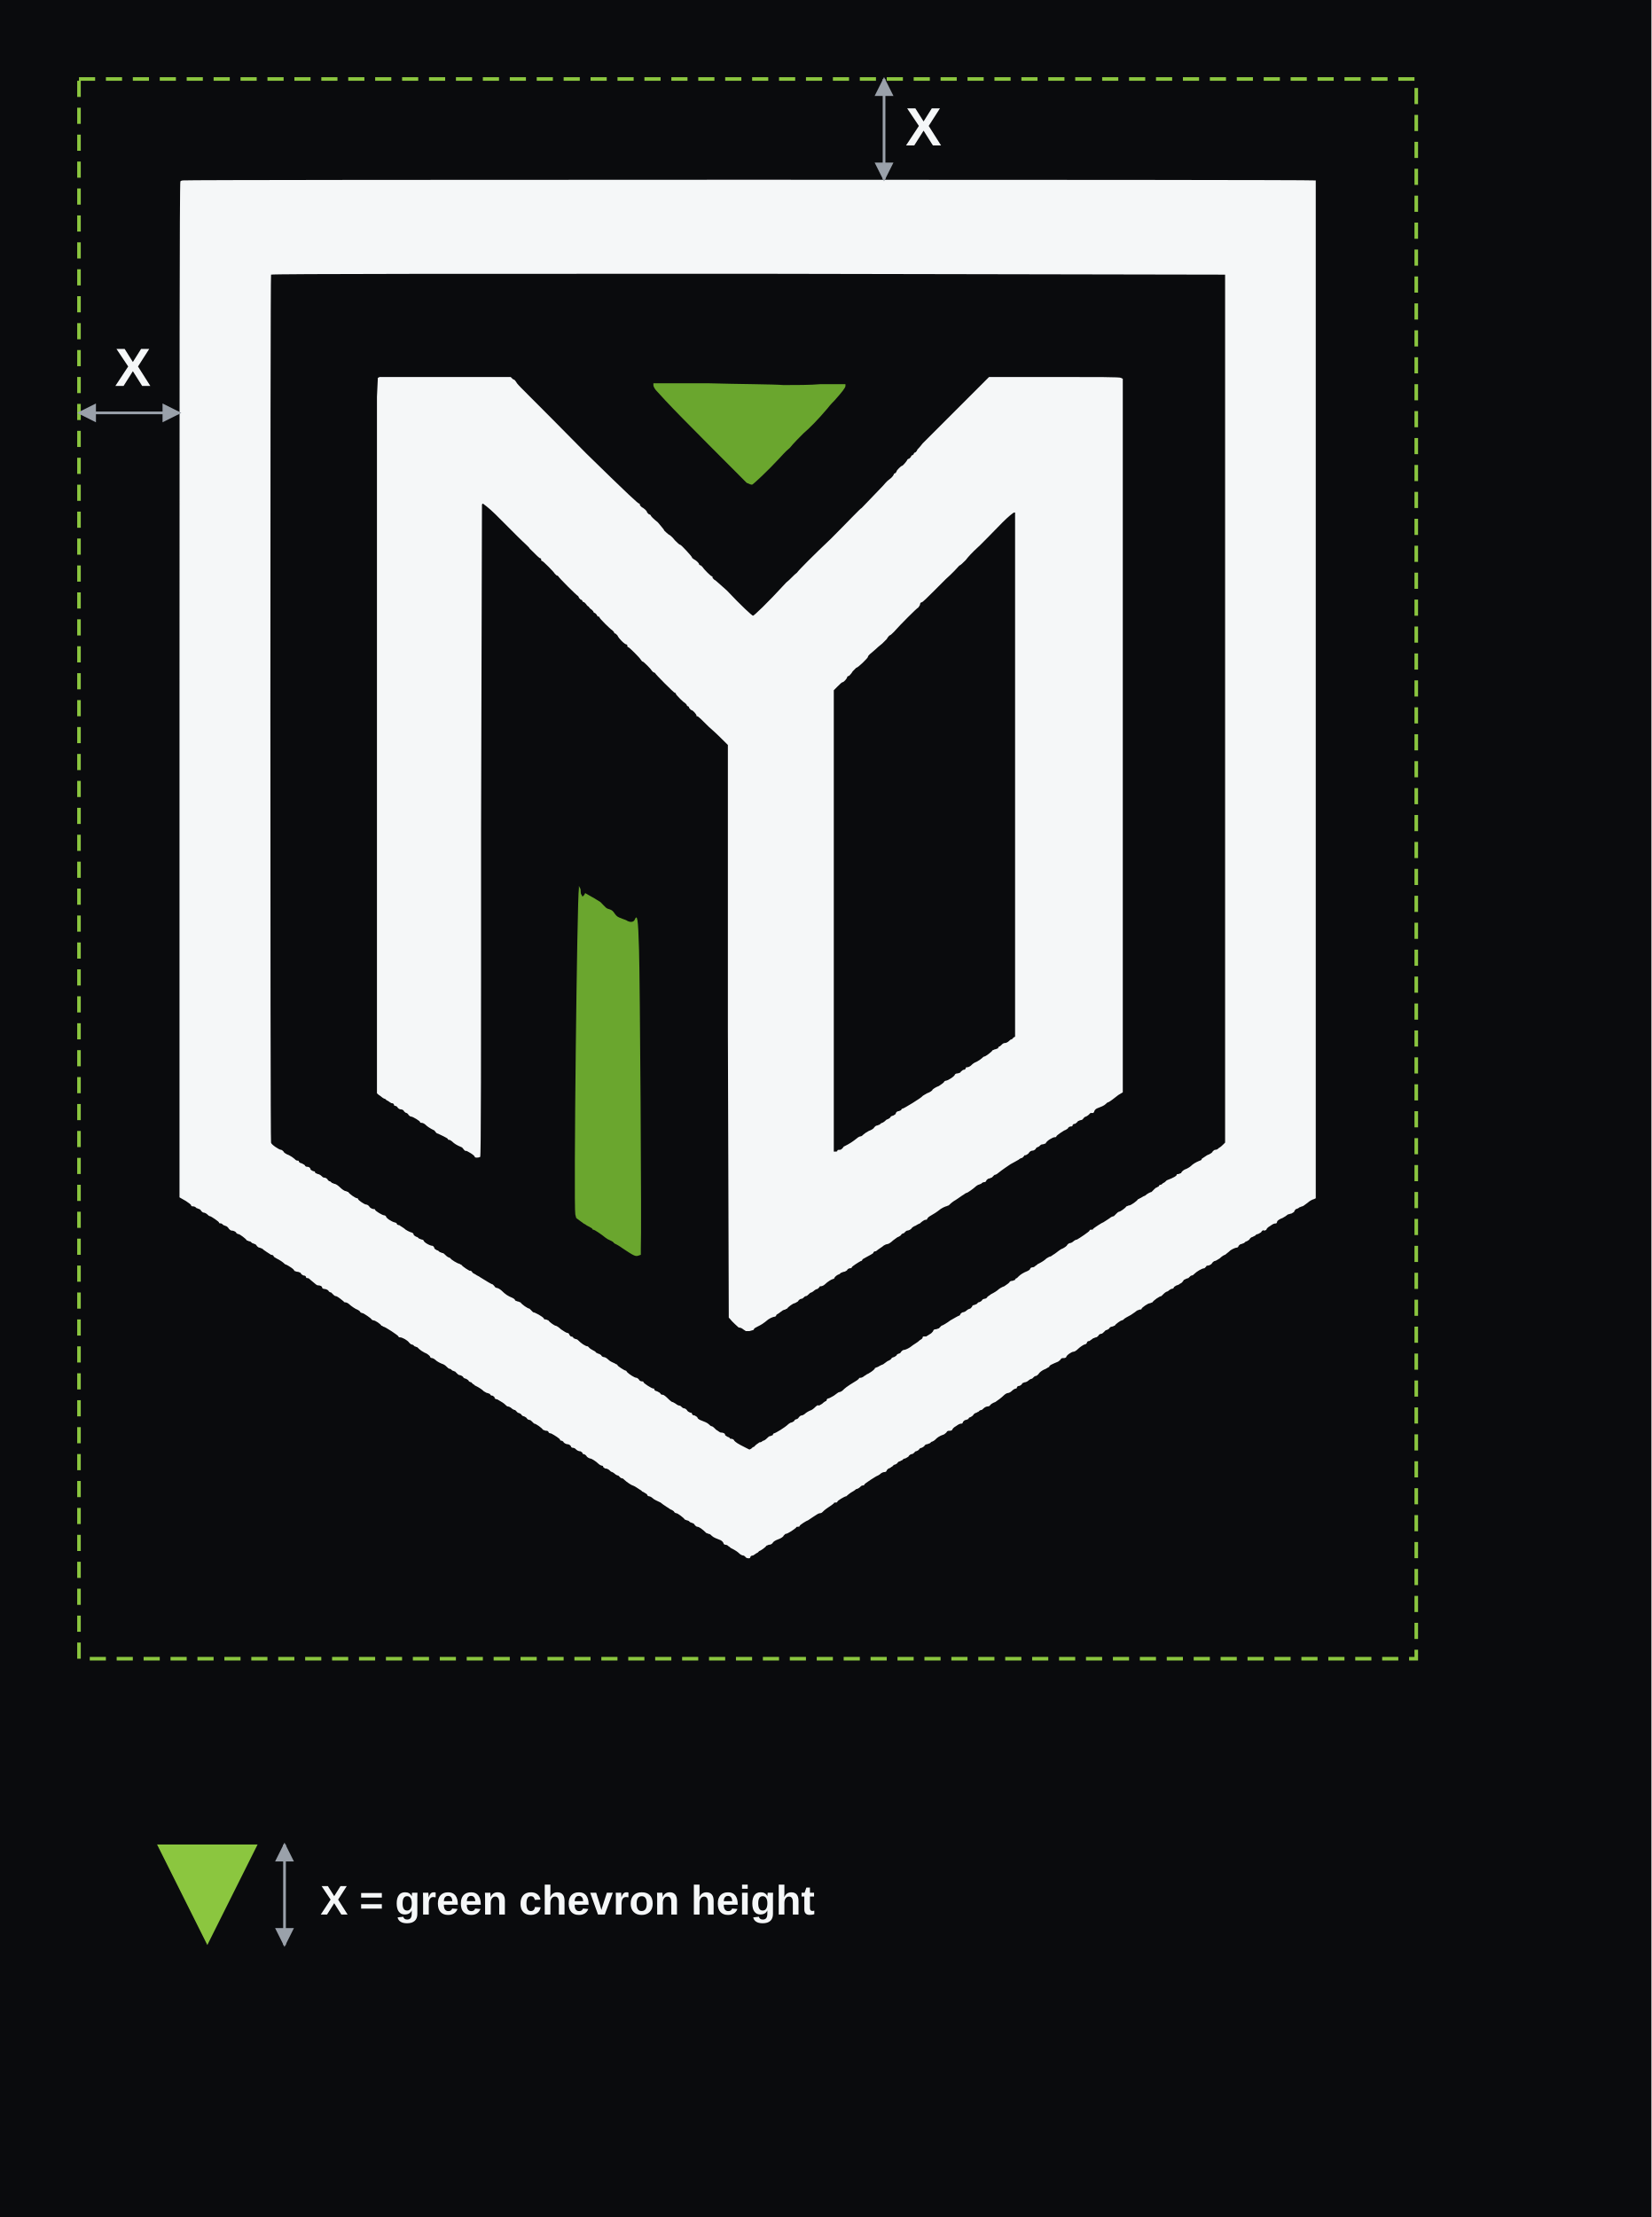
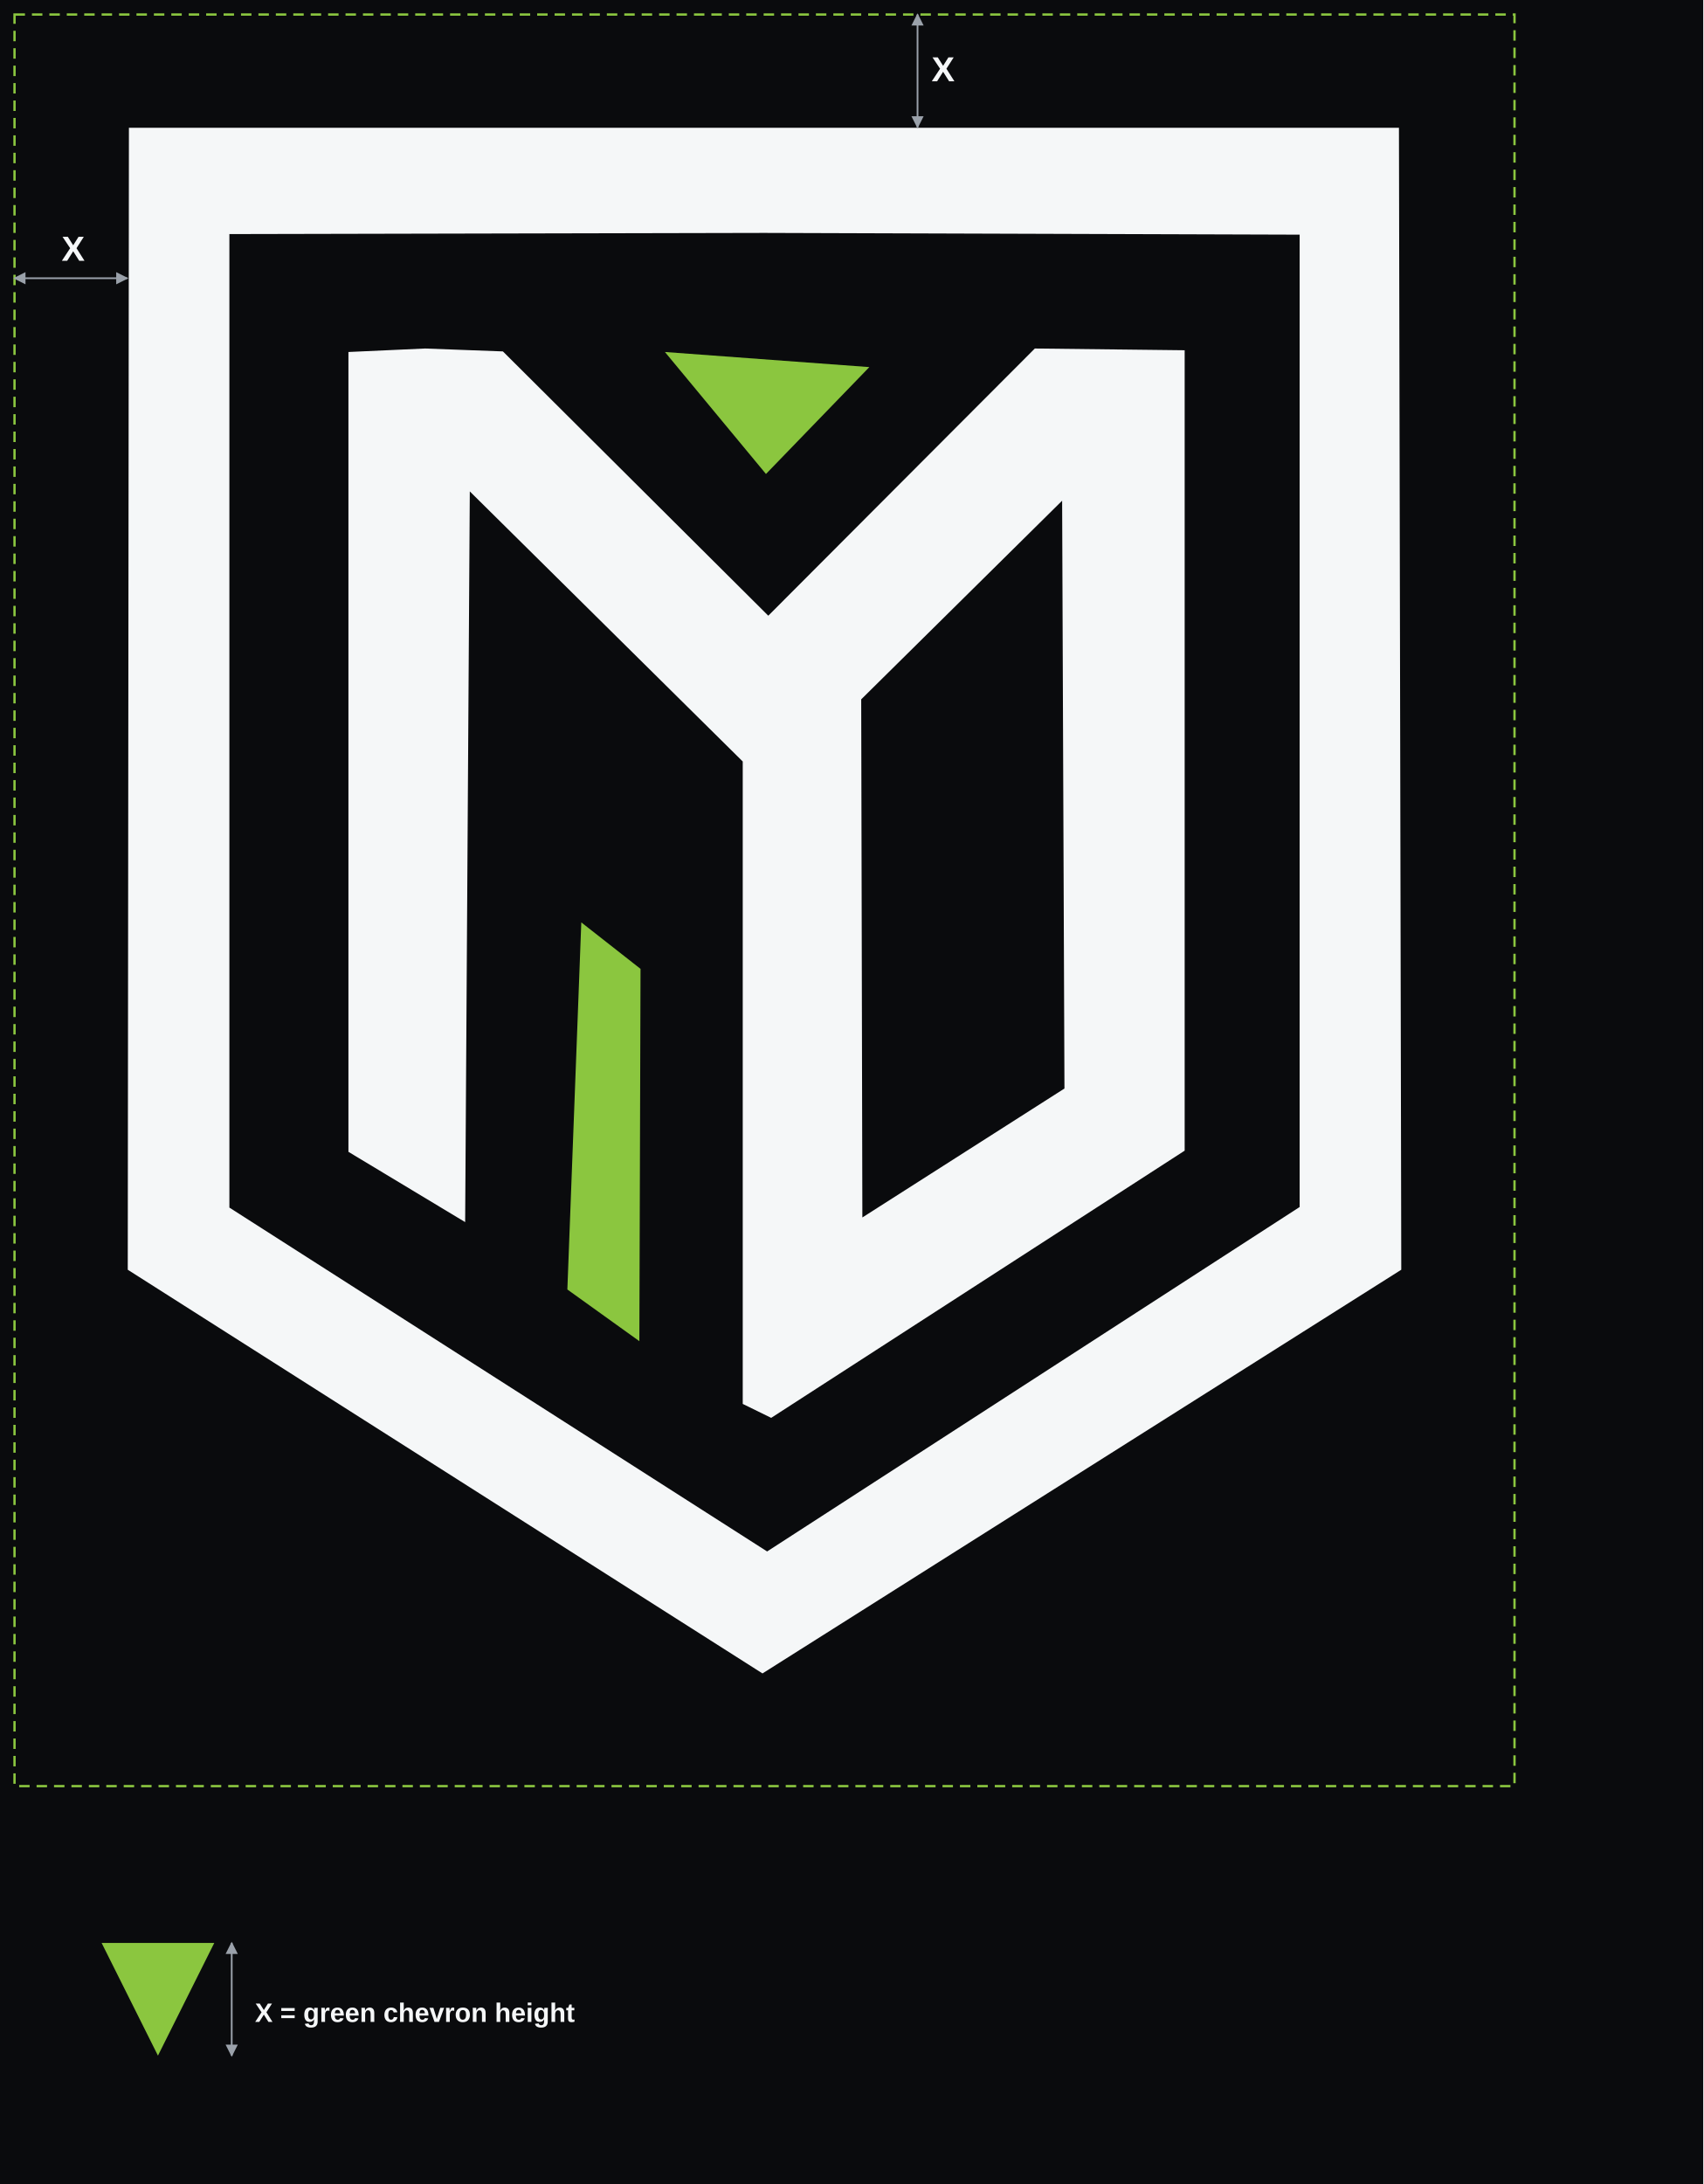
- <svg xmlns="http://www.w3.org/2000/svg" viewBox="0 0 1840 2470" role="img" aria-label="The Match Day Club clear space">
+ <svg xmlns="http://www.w3.org/2000/svg" viewBox="0 0 2933 3760" role="img" aria-label="The Match Day Club clear space">
  <defs>
-     <path id="pi" fill-rule="evenodd" d="M 104 116 C 102 116, 101 117, 101 117 C 100 118, 100 373, 100 684 L 100 1249 107 1253 C 110 1255, 113 1257, 113 1258 C 113 1259, 114 1259, 115 1259 C 117 1259, 118 1260, 119 1261 C 120 1261, 121 1262, 122 1262 C 122 1262, 124 1263, 124 1264 C 125 1265, 126 1266, 127 1266 C 128 1266, 130 1267, 131 1268 C 132 1269, 133 1270, 134 1270 C 135 1270, 144 1276, 144 1277 C 144 1278, 145 1278, 146 1278 C 147 1278, 148 1279, 149 1280 C 150 1280, 151 1281, 152 1281 C 152 1281, 154 1282, 155 1284 C 156 1285, 157 1286, 158 1286 C 160 1286, 162 1287, 163 1288 C 163 1289, 165 1290, 166 1290 C 167 1290, 174 1295, 175 1297 C 176 1297, 177 1298, 178 1298 C 179 1298, 180 1299, 181 1300 C 182 1300, 183 1301, 184 1301 C 184 1301, 186 1302, 186 1303 C 187 1304, 188 1305, 189 1305 C 190 1305, 191 1306, 192 1306 C 194 1308, 199 1311, 202 1313 C 204 1313, 205 1314, 205 1315 C 205 1315, 206 1316, 208 1317 C 212 1319, 215 1321, 217 1323 C 217 1323, 218 1324, 219 1324 C 221 1325, 228 1329, 228 1331 C 229 1331, 230 1332, 232 1332 C 233 1332, 234 1333, 235 1333 C 235 1334, 236 1335, 238 1336 C 240 1336, 241 1337, 241 1338 C 241 1339, 242 1339, 243 1339 C 244 1339, 245 1340, 246 1341 C 252 1346, 253 1347, 254 1347 C 257 1347, 259 1348, 259 1350 C 259 1350, 260 1351, 261 1351 C 263 1351, 265 1352, 266 1353 C 266 1354, 268 1355, 269 1355 C 269 1355, 270 1356, 271 1357 C 272 1358, 273 1359, 274 1359 C 275 1359, 277 1360, 283 1365 C 283 1366, 285 1366, 285 1366 C 286 1366, 288 1367, 289 1368 C 291 1370, 297 1374, 298 1374 C 298 1374, 300 1375, 301 1376 C 301 1377, 303 1378, 304 1378 C 305 1378, 314 1384, 314 1385 C 314 1385, 315 1386, 316 1386 C 318 1386, 324 1390, 325 1392 C 326 1392, 327 1393, 327 1393 C 329 1393, 344 1403, 344 1404 C 344 1405, 345 1405, 346 1405 C 348 1405, 354 1408, 356 1411 C 357 1412, 358 1413, 359 1413 C 360 1413, 361 1414, 362 1415 C 363 1415, 364 1416, 365 1416 C 365 1416, 366 1417, 367 1418 C 368 1419, 371 1421, 373 1422 C 376 1423, 378 1425, 379 1426 C 379 1427, 380 1428, 381 1428 C 382 1428, 384 1429, 385 1430 C 387 1432, 391 1434, 394 1435 C 396 1436, 397 1437, 398 1438 C 399 1439, 400 1440, 401 1440 C 402 1440, 403 1441, 404 1442 C 405 1442, 406 1443, 407 1443 C 407 1443, 408 1444, 409 1445 C 410 1446, 411 1447, 412 1447 C 413 1447, 415 1448, 416 1449 C 416 1450, 418 1451, 419 1451 C 419 1451, 421 1452, 422 1453 C 422 1454, 424 1455, 425 1455 C 425 1455, 426 1456, 427 1457 C 428 1457, 429 1459, 430 1459 C 434 1461, 437 1463, 439 1465 C 441 1466, 442 1467, 443 1467 C 444 1467, 445 1468, 446 1468 C 446 1469, 447 1470, 449 1470 C 450 1471, 451 1471, 451 1472 C 451 1473, 452 1474, 454 1474 C 459 1477, 461 1478, 463 1480 C 464 1481, 465 1482, 466 1482 C 467 1482, 469 1483, 470 1484 C 471 1485, 473 1486, 474 1486 C 474 1486, 475 1487, 476 1488 C 476 1488, 477 1489, 477 1489 C 478 1489, 480 1490, 481 1491 C 481 1492, 483 1493, 484 1493 C 484 1493, 486 1494, 487 1495 C 487 1496, 489 1497, 490 1497 C 491 1497, 492 1498, 493 1499 C 494 1500, 495 1501, 495 1501 C 497 1501, 504 1506, 505 1508 C 506 1508, 507 1509, 508 1509 C 509 1509, 510 1509, 511 1510 C 511 1511, 512 1512, 514 1512 C 518 1514, 524 1518, 524 1519 C 524 1520, 525 1520, 525 1520 C 526 1520, 528 1521, 528 1522 C 529 1523, 531 1524, 532 1524 C 534 1524, 535 1525, 536 1526 C 536 1527, 537 1528, 538 1528 C 540 1528, 541 1529, 542 1530 C 543 1531, 545 1532, 547 1532 C 548 1533, 549 1533, 549 1534 C 549 1535, 550 1535, 550 1535 C 551 1535, 553 1536, 554 1538 C 555 1539, 557 1540, 558 1540 C 559 1540, 564 1543, 567 1546 C 568 1547, 570 1548, 571 1548 C 571 1548, 572 1548, 572 1549 C 572 1550, 573 1550, 574 1551 C 576 1551, 578 1552, 579 1553 C 580 1554, 581 1555, 582 1555 C 582 1555, 584 1556, 585 1557 C 586 1558, 588 1559, 589 1559 C 589 1559, 590 1560, 591 1561 C 591 1561, 592 1562, 593 1562 C 594 1562, 595 1563, 596 1564 C 598 1566, 604 1570, 605 1570 C 606 1570, 612 1574, 615 1576 C 615 1577, 617 1577, 618 1578 C 620 1579, 621 1580, 621 1580 C 621 1581, 622 1582, 623 1582 C 624 1582, 626 1583, 627 1584 C 629 1586, 632 1587, 636 1589 C 637 1590, 640 1592, 643 1594 C 645 1595, 647 1597, 648 1597 C 648 1597, 650 1598, 651 1599 C 651 1600, 653 1601, 654 1601 C 655 1601, 662 1606, 663 1608 C 664 1608, 665 1609, 666 1609 C 667 1609, 668 1610, 669 1611 C 670 1611, 671 1612, 672 1612 C 672 1612, 674 1613, 674 1614 C 675 1615, 676 1616, 677 1616 C 679 1616, 683 1619, 687 1623 C 688 1623, 689 1624, 690 1624 C 691 1624, 692 1625, 693 1626 C 695 1628, 698 1629, 703 1631 C 705 1632, 706 1634, 706 1634 C 706 1635, 707 1636, 708 1636 C 710 1636, 711 1637, 712 1638 C 713 1638, 714 1640, 715 1640 C 719 1642, 722 1644, 724 1646 C 725 1647, 727 1648, 728 1648 C 729 1648, 730 1649, 731 1650 C 731 1651, 736 1652, 736 1650 C 736 1649, 737 1648, 739 1648 C 741 1647, 743 1645, 744 1645 C 745 1644, 746 1643, 746 1643 C 747 1643, 753 1639, 754 1637 C 755 1637, 756 1636, 757 1636 C 759 1636, 760 1635, 761 1634 C 761 1633, 764 1631, 767 1630 C 770 1629, 773 1627, 773 1626 C 773 1626, 774 1625, 775 1624 C 778 1624, 786 1618, 787 1617 C 787 1616, 788 1616, 789 1616 C 790 1616, 791 1616, 791 1615 C 791 1614, 799 1609, 800 1609 C 800 1609, 803 1607, 806 1605 C 809 1603, 812 1601, 813 1601 C 815 1601, 816 1600, 816 1600 C 817 1599, 819 1597, 822 1595 C 825 1593, 828 1591, 829 1590 C 829 1589, 830 1589, 831 1589 C 832 1589, 833 1589, 833 1588 C 833 1587, 841 1582, 843 1582 C 843 1582, 845 1580, 848 1578 C 850 1577, 853 1575, 854 1574 C 855 1574, 857 1573, 858 1572 C 859 1571, 860 1570, 861 1570 C 862 1570, 863 1570, 863 1569 C 863 1568, 877 1559, 878 1559 C 878 1559, 880 1558, 881 1557 C 882 1556, 884 1555, 886 1555 C 887 1555, 888 1554, 888 1553 C 888 1553, 889 1552, 890 1551 C 892 1551, 893 1549, 894 1549 C 895 1548, 896 1547, 896 1547 C 897 1547, 899 1546, 900 1545 C 900 1544, 902 1543, 903 1543 C 903 1543, 904 1542, 905 1542 C 906 1541, 907 1540, 908 1540 C 909 1540, 910 1539, 912 1538 C 913 1536, 915 1535, 916 1535 C 917 1535, 918 1534, 918 1534 C 919 1533, 920 1532, 920 1532 C 921 1532, 923 1531, 924 1530 C 924 1529, 926 1528, 927 1528 C 927 1528, 929 1527, 930 1526 C 930 1525, 932 1524, 933 1524 C 934 1524, 935 1523, 936 1523 C 937 1522, 938 1521, 939 1521 C 939 1521, 941 1520, 942 1519 C 944 1517, 946 1515, 952 1513 C 953 1512, 955 1511, 955 1510 C 956 1509, 957 1509, 959 1509 C 960 1509, 961 1508, 961 1508 C 961 1507, 963 1505, 965 1504 C 968 1502, 969 1501, 972 1501 C 972 1501, 973 1500, 973 1499 C 974 1498, 975 1497, 976 1497 C 977 1497, 978 1496, 979 1496 C 979 1495, 980 1494, 981 1494 C 981 1494, 983 1493, 984 1492 C 985 1490, 987 1489, 988 1489 C 988 1489, 989 1488, 990 1488 C 991 1487, 992 1486, 993 1486 C 994 1486, 995 1485, 996 1484 C 997 1483, 999 1482, 1000 1482 C 1002 1482, 1003 1481, 1003 1481 C 1003 1480, 1006 1478, 1009 1477 C 1012 1475, 1016 1472, 1018 1470 C 1020 1468, 1022 1467, 1023 1467 C 1024 1467, 1026 1466, 1027 1465 C 1029 1463, 1031 1462, 1032 1462 C 1032 1462, 1033 1462, 1033 1461 C 1033 1460, 1034 1459, 1036 1459 C 1038 1458, 1039 1457, 1039 1456 C 1040 1456, 1041 1455, 1042 1455 C 1043 1455, 1045 1454, 1046 1453 C 1047 1452, 1049 1451, 1050 1451 C 1050 1451, 1051 1450, 1051 1450 C 1052 1449, 1053 1448, 1054 1448 C 1055 1448, 1056 1447, 1057 1446 C 1058 1444, 1061 1442, 1063 1441 C 1066 1440, 1068 1438, 1069 1438 C 1069 1436, 1072 1435, 1079 1432 C 1080 1431, 1082 1430, 1082 1429 C 1083 1428, 1084 1428, 1086 1428 C 1087 1428, 1088 1427, 1088 1427 C 1088 1425, 1094 1421, 1096 1421 C 1097 1421, 1099 1420, 1101 1418 C 1103 1416, 1106 1414, 1108 1413 C 1109 1413, 1111 1412, 1111 1411 C 1111 1410, 1112 1409, 1114 1409 C 1115 1408, 1117 1407, 1118 1406 C 1119 1406, 1120 1405, 1121 1405 C 1122 1405, 1123 1404, 1124 1403 C 1124 1402, 1126 1401, 1127 1401 C 1128 1401, 1129 1400, 1130 1399 C 1131 1398, 1132 1397, 1132 1397 C 1133 1397, 1135 1396, 1136 1395 C 1136 1394, 1138 1393, 1139 1393 C 1140 1393, 1141 1392, 1142 1392 C 1143 1390, 1149 1386, 1150 1386 C 1151 1386, 1152 1385, 1153 1384 C 1153 1384, 1156 1382, 1160 1380 C 1163 1378, 1166 1376, 1167 1375 C 1168 1375, 1169 1374, 1170 1374 C 1171 1374, 1172 1374, 1172 1373 C 1172 1372, 1179 1367, 1181 1367 C 1182 1367, 1183 1366, 1184 1366 C 1185 1364, 1192 1359, 1194 1359 C 1194 1359, 1195 1358, 1196 1357 C 1197 1356, 1198 1355, 1200 1354 C 1201 1354, 1202 1353, 1202 1353 C 1202 1353, 1203 1352, 1205 1351 C 1207 1351, 1208 1350, 1208 1349 C 1208 1349, 1209 1348, 1211 1347 C 1212 1347, 1214 1346, 1215 1345 C 1216 1345, 1218 1343, 1219 1341 C 1221 1340, 1223 1339, 1224 1339 C 1224 1339, 1225 1338, 1225 1338 C 1226 1337, 1227 1336, 1228 1336 C 1229 1336, 1230 1335, 1231 1334 C 1233 1332, 1239 1328, 1242 1328 C 1243 1327, 1244 1326, 1244 1326 C 1244 1325, 1245 1325, 1246 1325 C 1247 1325, 1249 1324, 1250 1323 C 1251 1321, 1253 1320, 1253 1320 C 1254 1320, 1256 1319, 1259 1317 C 1261 1315, 1264 1313, 1265 1313 C 1266 1312, 1269 1310, 1271 1308 C 1274 1306, 1277 1305, 1278 1305 C 1279 1305, 1280 1304, 1280 1303 C 1281 1302, 1282 1301, 1283 1301 C 1284 1301, 1285 1300, 1286 1300 C 1287 1299, 1288 1298, 1289 1298 C 1289 1298, 1291 1297, 1292 1296 C 1293 1294, 1295 1293, 1296 1293 C 1296 1293, 1297 1292, 1298 1292 C 1299 1291, 1300 1290, 1301 1290 C 1302 1290, 1303 1289, 1305 1288 C 1306 1286, 1308 1285, 1308 1286 C 1309 1286, 1310 1286, 1311 1285 C 1311 1284, 1313 1282, 1315 1281 C 1318 1279, 1319 1278, 1322 1278 C 1322 1278, 1323 1277, 1323 1276 C 1323 1275, 1326 1273, 1329 1272 C 1331 1271, 1334 1269, 1335 1268 C 1336 1268, 1338 1267, 1339 1267 C 1341 1266, 1342 1265, 1342 1265 C 1342 1264, 1343 1263, 1344 1262 C 1345 1262, 1347 1261, 1348 1260 C 1349 1260, 1350 1259, 1351 1259 C 1352 1259, 1354 1257, 1357 1255 C 1359 1253, 1363 1251, 1364 1251 L 1366 1250 1366 683 L 1366 116 1364 116 C 1363 115, 106 115, 104 116 M 202 221 C 201 222, 201 1186, 202 1188 C 202 1190, 211 1196, 213 1196 C 214 1196, 215 1197, 216 1198 C 216 1199, 219 1201, 222 1202 C 224 1203, 227 1205, 228 1206 C 229 1207, 230 1208, 231 1208 C 232 1208, 233 1208, 233 1209 C 233 1210, 235 1211, 236 1211 C 238 1212, 240 1213, 240 1214 C 241 1215, 242 1215, 243 1215 C 244 1215, 246 1216, 246 1218 C 247 1219, 249 1220, 250 1220 C 250 1220, 251 1220, 251 1221 C 251 1222, 252 1222, 254 1223 C 255 1223, 257 1224, 258 1225 C 259 1226, 260 1227, 261 1227 C 263 1227, 264 1228, 265 1229 C 265 1230, 267 1231, 267 1231 C 268 1231, 269 1232, 270 1233 C 271 1233, 272 1234, 273 1234 C 274 1234, 277 1236, 279 1238 C 281 1240, 284 1242, 285 1242 C 286 1242, 287 1243, 288 1243 C 289 1245, 296 1250, 298 1250 C 298 1250, 299 1250, 299 1251 C 299 1252, 306 1257, 308 1257 C 309 1257, 311 1258, 312 1260 C 313 1261, 315 1262, 316 1262 C 317 1262, 318 1262, 318 1263 C 318 1264, 326 1269, 328 1269 C 329 1269, 330 1270, 330 1270 C 330 1272, 336 1276, 340 1277 C 341 1277, 342 1278, 342 1278 C 342 1279, 343 1280, 345 1280 C 346 1281, 350 1283, 352 1285 C 355 1287, 358 1288, 358 1288 C 359 1288, 361 1289, 361 1291 C 362 1292, 364 1293, 364 1293 C 365 1293, 366 1294, 367 1295 C 368 1295, 369 1296, 370 1296 C 371 1296, 372 1297, 372 1297 C 372 1299, 379 1303, 382 1303 C 382 1303, 384 1304, 384 1306 C 385 1307, 387 1308, 387 1308 C 388 1308, 389 1309, 390 1310 C 391 1310, 392 1311, 393 1311 C 394 1311, 395 1312, 396 1313 C 397 1314, 398 1315, 400 1316 C 401 1316, 402 1317, 402 1317 C 402 1318, 410 1323, 412 1323 C 412 1323, 413 1324, 414 1324 C 415 1326, 423 1331, 424 1331 C 424 1330, 425 1331, 426 1332 C 426 1333, 428 1334, 430 1335 C 431 1336, 434 1337, 435 1338 C 443 1343, 448 1346, 449 1346 C 449 1346, 450 1347, 451 1348 C 451 1349, 453 1350, 454 1350 C 455 1350, 458 1352, 459 1353 C 463 1357, 466 1359, 471 1361 C 473 1362, 474 1363, 474 1364 C 475 1364, 476 1365, 477 1365 C 478 1365, 479 1366, 480 1366 C 481 1368, 488 1373, 490 1373 C 490 1373, 491 1374, 492 1375 C 493 1376, 494 1377, 494 1377 C 496 1377, 505 1382, 506 1384 C 506 1385, 507 1385, 508 1385 C 509 1385, 510 1386, 511 1386 C 512 1388, 518 1392, 519 1392 C 520 1392, 523 1394, 525 1396 C 528 1398, 531 1400, 532 1400 C 533 1400, 534 1401, 534 1401 C 534 1402, 535 1403, 536 1404 C 538 1404, 539 1405, 539 1406 C 540 1406, 541 1407, 542 1407 C 543 1407, 544 1408, 545 1409 C 547 1411, 552 1415, 555 1415 C 556 1416, 557 1417, 557 1417 C 557 1417, 558 1418, 560 1419 C 562 1420, 564 1421, 564 1422 C 565 1422, 566 1423, 566 1423 C 567 1423, 569 1424, 570 1425 C 570 1426, 572 1427, 573 1427 C 574 1427, 576 1428, 578 1430 C 580 1432, 583 1433, 585 1434 C 586 1435, 588 1435, 588 1436 C 588 1437, 596 1442, 597 1442 C 598 1442, 598 1443, 599 1444 C 601 1446, 607 1450, 609 1450 C 610 1450, 611 1451, 612 1452 C 612 1453, 614 1454, 615 1454 C 616 1454, 617 1454, 617 1455 C 617 1456, 626 1462, 628 1462 C 629 1462, 629 1462, 629 1463 C 629 1464, 631 1465, 632 1465 C 634 1466, 636 1467, 636 1468 C 637 1469, 638 1469, 639 1469 C 639 1469, 641 1470, 643 1472 C 648 1477, 649 1477, 649 1477 C 650 1477, 651 1478, 653 1479 C 654 1480, 656 1481, 657 1481 C 658 1481, 659 1482, 660 1483 C 660 1483, 661 1484, 662 1484 C 663 1484, 665 1485, 666 1487 C 667 1488, 669 1489, 670 1489 C 670 1489, 671 1489, 671 1490 C 671 1491, 672 1492, 674 1492 C 676 1493, 677 1494, 677 1494 C 677 1495, 678 1496, 680 1497 C 685 1499, 688 1500, 690 1502 C 691 1503, 692 1504, 693 1504 C 694 1504, 696 1506, 698 1508 C 700 1509, 702 1511, 703 1511 C 706 1511, 708 1512, 708 1514 C 708 1514, 709 1515, 711 1516 C 712 1516, 713 1517, 713 1517 C 713 1518, 714 1518, 715 1518 C 716 1518, 718 1519, 718 1520 C 720 1522, 721 1523, 731 1528 L 735 1530 737 1529 C 738 1528, 739 1527, 740 1527 C 740 1527, 741 1526, 742 1525 C 743 1524, 745 1523, 746 1522 C 748 1522, 749 1521, 749 1521 C 749 1521, 750 1520, 751 1520 C 753 1519, 754 1518, 755 1517 C 756 1516, 757 1515, 758 1515 C 759 1515, 760 1514, 761 1514 C 761 1513, 762 1512, 762 1512 C 764 1512, 775 1505, 778 1502 C 779 1501, 781 1500, 781 1500 C 782 1500, 784 1499, 785 1498 C 785 1497, 787 1496, 788 1496 C 788 1496, 790 1495, 790 1494 C 791 1493, 792 1492, 793 1492 C 794 1492, 796 1491, 797 1490 C 798 1489, 801 1487, 804 1486 C 806 1485, 808 1483, 809 1482 C 810 1481, 812 1480, 812 1481 C 813 1481, 814 1480, 816 1479 C 818 1477, 820 1476, 820 1476 C 821 1476, 821 1475, 821 1475 C 821 1474, 822 1473, 823 1473 C 824 1473, 827 1471, 829 1470 C 832 1468, 834 1466, 835 1466 C 836 1466, 838 1465, 839 1464 C 841 1462, 843 1460, 853 1454 C 855 1453, 857 1451, 857 1451 C 857 1450, 858 1450, 859 1450 C 860 1450, 862 1449, 863 1448 C 865 1447, 866 1446, 866 1446 C 867 1446, 875 1441, 875 1439 C 876 1439, 877 1438, 878 1438 C 878 1438, 881 1436, 884 1435 C 887 1433, 889 1431, 890 1431 C 890 1431, 892 1430, 893 1429 C 893 1428, 895 1427, 896 1427 C 896 1427, 898 1426, 899 1425 C 899 1424, 901 1423, 902 1423 C 902 1423, 904 1422, 904 1421 C 905 1420, 906 1419, 907 1419 C 908 1419, 911 1418, 914 1416 C 919 1412, 922 1411, 925 1408 C 927 1407, 928 1406, 928 1405 C 928 1405, 928 1404, 929 1404 C 929 1404, 931 1404, 932 1404 C 933 1403, 934 1403, 935 1402 C 935 1402, 937 1401, 938 1400 C 939 1399, 940 1398, 940 1397 C 940 1397, 941 1396, 942 1396 C 944 1396, 945 1395, 946 1395 C 947 1394, 948 1393, 949 1392 C 950 1392, 955 1389, 959 1386 C 964 1383, 968 1381, 968 1381 C 969 1381, 970 1380, 970 1379 C 971 1378, 972 1377, 973 1377 C 974 1377, 976 1376, 977 1375 C 978 1374, 980 1373, 981 1373 C 982 1372, 983 1371, 983 1371 C 983 1370, 984 1369, 985 1369 C 986 1369, 987 1368, 988 1368 C 989 1367, 990 1366, 990 1366 C 991 1366, 993 1365, 994 1364 C 994 1363, 996 1362, 997 1362 C 998 1362, 1000 1361, 1000 1360 C 1001 1359, 1003 1358, 1004 1357 C 1008 1355, 1011 1353, 1012 1352 C 1013 1351, 1016 1349, 1019 1348 C 1022 1346, 1025 1344, 1025 1343 C 1025 1343, 1026 1342, 1028 1342 C 1029 1342, 1030 1341, 1031 1341 C 1031 1340, 1032 1339, 1033 1339 C 1033 1339, 1034 1338, 1035 1337 C 1037 1335, 1040 1333, 1045 1331 C 1047 1330, 1048 1329, 1048 1328 C 1048 1328, 1049 1327, 1050 1327 C 1052 1327, 1053 1326, 1054 1325 C 1055 1325, 1056 1323, 1057 1323 C 1061 1321, 1064 1319, 1066 1317 C 1068 1316, 1069 1315, 1070 1315 C 1071 1315, 1073 1313, 1075 1312 C 1078 1310, 1081 1307, 1084 1306 C 1086 1305, 1089 1303, 1089 1302 C 1090 1301, 1091 1300, 1092 1300 C 1093 1300, 1095 1299, 1096 1298 C 1097 1297, 1099 1296, 1100 1296 C 1102 1295, 1114 1287, 1114 1286 C 1114 1285, 1115 1285, 1116 1285 C 1117 1285, 1118 1285, 1118 1284 C 1119 1283, 1128 1277, 1129 1277 C 1129 1277, 1137 1272, 1138 1271 C 1138 1271, 1140 1270, 1141 1270 C 1142 1269, 1143 1268, 1144 1267 C 1145 1266, 1146 1265, 1147 1265 C 1148 1265, 1154 1261, 1155 1259 C 1156 1259, 1157 1258, 1158 1258 C 1160 1258, 1167 1253, 1168 1251 C 1169 1251, 1170 1250, 1170 1250 C 1171 1250, 1173 1248, 1176 1247 C 1178 1245, 1182 1243, 1183 1243 C 1184 1242, 1185 1241, 1186 1240 C 1187 1239, 1188 1238, 1189 1238 C 1189 1238, 1190 1237, 1191 1237 C 1191 1236, 1192 1235, 1193 1235 C 1194 1235, 1195 1234, 1196 1233 C 1197 1233, 1199 1231, 1200 1230 C 1208 1227, 1211 1225, 1211 1224 C 1211 1223, 1212 1223, 1213 1223 C 1214 1223, 1215 1222, 1216 1222 C 1216 1221, 1218 1219, 1220 1218 C 1223 1217, 1226 1215, 1227 1214 C 1229 1212, 1232 1210, 1237 1208 C 1238 1208, 1239 1207, 1239 1206 C 1239 1206, 1242 1204, 1245 1202 C 1248 1201, 1251 1199, 1251 1198 C 1252 1197, 1253 1196, 1254 1196 C 1256 1196, 1257 1195, 1258 1194 C 1260 1193, 1262 1191, 1263 1190 L 1265 1188 1265 704 L 1265 221 733 220 C 441 220, 202 220, 202 221 M 323 335 L 321 336 320 357 C 320 368, 320 548, 320 755 L 320 1133 321 1134 C 322 1135, 324 1136, 325 1137 C 326 1138, 328 1139, 328 1139 C 329 1139, 330 1140, 331 1141 C 332 1141, 334 1143, 336 1144 C 338 1144, 339 1145, 339 1146 C 339 1147, 340 1147, 340 1147 C 341 1147, 343 1148, 343 1149 C 344 1150, 345 1151, 347 1151 C 348 1151, 350 1152, 350 1153 C 351 1154, 352 1155, 353 1155 C 353 1155, 355 1156, 355 1157 C 356 1158, 357 1159, 358 1159 C 360 1159, 368 1164, 368 1165 C 368 1166, 369 1166, 370 1166 C 371 1166, 373 1167, 374 1168 C 376 1170, 379 1172, 383 1174 C 384 1174, 385 1176, 386 1177 C 386 1177, 387 1178, 388 1178 C 390 1179, 399 1183, 399 1184 C 399 1185, 400 1185, 401 1185 C 401 1185, 403 1186, 404 1187 C 406 1189, 409 1191, 414 1193 C 415 1193, 416 1195, 417 1196 C 418 1197, 419 1198, 419 1197 C 420 1197, 429 1202, 429 1204 C 429 1205, 433 1205, 435 1204 C 436 1203, 436 1106, 436 839 L 437 477 438 476 C 438 476, 445 481, 452 488 C 459 495, 470 506, 477 513 C 484 520, 490 525, 490 526 C 498 534, 501 537, 502 537 C 503 537, 503 538, 503 539 C 503 539, 503 540, 504 540 C 505 540, 517 552, 518 554 C 519 555, 520 556, 520 556 C 521 556, 522 557, 522 557 C 522 558, 543 579, 544 579 C 544 579, 545 580, 545 581 C 546 582, 547 583, 547 583 C 548 583, 549 584, 549 585 C 549 585, 550 586, 551 586 C 551 586, 552 587, 553 588 C 553 588, 554 590, 556 591 C 557 593, 559 594, 559 594 C 560 595, 561 596, 561 596 C 561 597, 562 598, 563 598 C 563 598, 564 599, 565 600 C 565 601, 566 602, 567 602 C 567 602, 568 602, 568 603 C 568 604, 580 616, 582 617 C 583 618, 584 619, 584 619 C 584 620, 585 621, 586 621 C 586 621, 587 622, 588 623 C 589 626, 596 633, 598 633 C 599 633, 599 634, 599 635 C 599 635, 599 636, 600 636 C 601 636, 613 648, 614 650 C 615 651, 615 652, 616 652 C 617 652, 626 661, 626 662 C 626 662, 627 663, 628 664 C 629 664, 630 665, 630 665 C 630 666, 651 687, 652 687 C 653 687, 653 687, 653 688 C 653 689, 662 698, 663 698 C 663 698, 664 699, 665 700 C 665 701, 666 702, 667 702 C 667 702, 668 703, 668 704 C 668 704, 669 705, 670 706 C 672 706, 676 711, 676 712 C 676 713, 676 713, 677 713 C 678 713, 683 718, 690 725 C 697 731, 704 738, 707 741 L 711 745 711 1064 L 712 1383 713 1384 C 716 1388, 722 1393, 723 1394 C 725 1394, 727 1395, 728 1396 L 731 1398 735 1398 C 738 1397, 740 1397, 740 1396 C 740 1395, 742 1394, 744 1393 C 748 1391, 750 1390, 756 1385 C 759 1383, 762 1382, 763 1382 C 764 1382, 765 1381, 765 1380 C 765 1380, 766 1379, 768 1378 C 769 1377, 771 1376, 772 1375 C 772 1375, 774 1374, 775 1374 C 775 1374, 776 1373, 777 1373 C 778 1371, 784 1367, 785 1367 C 786 1367, 787 1366, 789 1365 C 790 1363, 792 1362, 793 1362 C 794 1362, 795 1361, 795 1361 C 796 1360, 797 1359, 798 1359 C 799 1359, 800 1358, 801 1357 C 802 1356, 803 1355, 804 1355 C 804 1355, 806 1354, 807 1353 C 808 1352, 810 1351, 811 1351 C 812 1350, 813 1349, 813 1349 C 813 1348, 814 1348, 815 1348 C 816 1348, 818 1347, 819 1346 C 822 1343, 827 1340, 828 1340 C 829 1340, 830 1339, 830 1338 C 831 1337, 832 1336, 834 1335 C 835 1335, 836 1334, 837 1333 C 838 1333, 839 1332, 840 1332 C 841 1332, 843 1331, 844 1330 C 844 1329, 846 1328, 847 1328 C 848 1328, 849 1328, 849 1327 C 849 1326, 857 1321, 859 1320 C 860 1320, 861 1319, 861 1318 C 863 1317, 866 1315, 870 1313 C 872 1312, 873 1311, 873 1311 C 873 1310, 874 1309, 876 1309 C 877 1308, 880 1306, 883 1304 C 885 1302, 888 1301, 889 1301 C 890 1301, 893 1299, 895 1297 C 898 1295, 900 1293, 901 1293 C 901 1293, 903 1292, 904 1291 C 904 1290, 906 1289, 907 1289 C 907 1289, 908 1288, 908 1288 C 909 1287, 910 1286, 911 1286 C 912 1286, 915 1285, 916 1283 C 917 1282, 919 1281, 919 1281 C 920 1281, 922 1279, 925 1278 C 927 1276, 930 1274, 931 1274 C 932 1274, 933 1274, 933 1273 C 933 1273, 934 1271, 936 1270 C 941 1267, 943 1266, 948 1262 C 951 1260, 954 1259, 954 1259 C 955 1259, 956 1258, 957 1258 C 958 1257, 960 1255, 963 1253 C 965 1252, 969 1249, 972 1247 C 974 1246, 976 1244, 977 1244 C 978 1244, 985 1239, 987 1237 C 988 1236, 990 1235, 990 1235 C 991 1235, 992 1234, 993 1234 C 994 1233, 995 1232, 997 1232 C 998 1232, 999 1231, 999 1230 C 1000 1229, 1001 1228, 1002 1228 C 1003 1228, 1004 1227, 1005 1227 C 1006 1226, 1007 1225, 1008 1224 C 1009 1224, 1011 1223, 1012 1222 C 1017 1218, 1023 1214, 1026 1212 C 1030 1210, 1033 1208, 1035 1207 C 1036 1206, 1038 1205, 1039 1205 C 1040 1204, 1041 1203, 1041 1203 C 1041 1202, 1042 1202, 1043 1202 C 1043 1202, 1045 1201, 1046 1200 C 1047 1198, 1049 1197, 1050 1197 C 1052 1197, 1053 1196, 1054 1195 C 1054 1194, 1056 1193, 1056 1193 C 1057 1193, 1058 1192, 1058 1192 C 1059 1191, 1060 1190, 1061 1190 C 1063 1190, 1064 1189, 1065 1189 C 1066 1186, 1073 1182, 1075 1182 C 1076 1182, 1077 1182, 1077 1181 C 1077 1180, 1086 1174, 1087 1174 C 1087 1174, 1089 1173, 1090 1172 C 1090 1171, 1092 1170, 1093 1170 C 1094 1170, 1095 1170, 1095 1169 C 1095 1168, 1096 1167, 1098 1167 C 1099 1166, 1101 1165, 1101 1164 C 1102 1164, 1103 1163, 1104 1163 C 1105 1163, 1107 1162, 1107 1161 C 1108 1160, 1109 1159, 1110 1159 C 1110 1159, 1112 1158, 1113 1157 C 1114 1156, 1115 1155, 1115 1155 C 1116 1155, 1117 1155, 1118 1155 C 1118 1155, 1119 1154, 1119 1154 C 1119 1153, 1120 1151, 1122 1150 C 1127 1148, 1130 1147, 1132 1145 C 1133 1144, 1134 1143, 1135 1143 C 1137 1142, 1141 1139, 1146 1135 L 1151 1132 1151 734 L 1151 337 1149 336 C 1148 335, 1123 335, 1074 335 L 1002 335 995 342 C 985 352, 935 402, 928 409 C 925 413, 922 416, 922 416 C 922 417, 921 418, 920 419 C 919 419, 918 420, 918 421 C 918 421, 917 422, 917 422 C 916 422, 915 423, 915 424 C 915 424, 914 425, 913 426 C 912 426, 911 427, 911 427 C 911 428, 906 434, 905 434 C 904 434, 899 439, 899 440 C 899 441, 898 441, 898 442 C 897 442, 896 443, 896 443 C 896 444, 894 447, 891 449 C 888 451, 885 455, 884 456 C 882 458, 864 477, 860 481 C 859 481, 844 497, 826 515 C 807 533, 790 550, 788 553 C 785 555, 780 561, 776 564 C 754 588, 740 601, 739 601 C 738 601, 726 590, 710 573 C 703 567, 697 561, 696 561 C 695 560, 694 559, 694 559 C 694 558, 694 557, 693 557 C 692 557, 684 549, 683 547 C 682 546, 681 545, 681 545 C 680 545, 679 544, 679 544 C 679 542, 675 539, 673 538 C 672 537, 671 537, 671 536 C 671 535, 659 522, 658 522 C 657 522, 655 520, 652 517 C 649 513, 646 511, 646 511 C 645 511, 640 506, 640 506 C 640 505, 637 502, 633 497 C 628 493, 625 490, 625 489 C 625 489, 624 488, 623 488 C 622 487, 621 486, 621 486 C 621 484, 617 481, 615 480 C 614 479, 613 478, 613 478 C 613 477, 613 476, 612 476 C 611 476, 602 468, 553 420 C 491 357, 479 346, 476 342 C 475 340, 473 338, 473 338 C 472 338, 471 337, 471 337 L 469 335 398 335 C 359 335, 325 335, 323 335 M 1017 497 C 1007 507, 994 521, 985 529 C 983 531, 979 535, 976 539 C 973 542, 970 545, 969 545 C 961 554, 955 559, 954 560 C 953 561, 947 567, 940 574 C 934 580, 928 586, 927 586 C 926 586, 925 587, 925 589 C 924 591, 923 592, 923 592 C 922 592, 903 611, 896 619 C 894 621, 892 623, 891 623 C 891 623, 889 625, 888 627 C 886 629, 884 631, 883 632 C 882 633, 879 635, 876 638 C 874 640, 870 643, 869 644 C 868 645, 867 646, 867 647 C 867 648, 856 659, 854 659 C 854 659, 852 661, 850 663 C 849 665, 847 667, 846 668 C 845 668, 844 669, 844 669 C 844 671, 840 675, 839 675 C 838 675, 836 677, 833 680 L 829 684 829 941 L 829 1198 831 1198 C 832 1198, 833 1198, 833 1197 C 833 1196, 834 1196, 836 1196 C 837 1196, 838 1195, 839 1194 C 839 1194, 840 1192, 841 1192 C 847 1189, 850 1187, 855 1183 C 856 1182, 858 1181, 859 1181 C 860 1181, 861 1180, 862 1179 C 863 1178, 866 1176, 868 1175 C 871 1174, 874 1172, 874 1171 C 875 1170, 876 1169, 877 1169 C 878 1169, 879 1168, 880 1168 C 881 1167, 882 1166, 883 1166 C 883 1166, 885 1165, 886 1164 C 887 1163, 888 1162, 889 1162 C 889 1162, 891 1161, 892 1160 C 892 1159, 894 1158, 895 1158 C 895 1158, 897 1157, 898 1156 C 898 1154, 900 1153, 901 1153 C 902 1153, 903 1152, 904 1152 C 904 1151, 905 1150, 906 1150 C 907 1150, 927 1138, 928 1136 C 928 1136, 931 1134, 933 1133 C 936 1132, 939 1130, 939 1129 C 940 1128, 943 1126, 946 1125 C 949 1123, 952 1121, 952 1120 C 952 1120, 953 1119, 954 1119 C 956 1119, 964 1114, 964 1112 C 964 1112, 965 1111, 966 1111 C 968 1111, 969 1110, 970 1110 C 970 1109, 972 1108, 973 1107 C 975 1107, 976 1106, 976 1105 C 976 1104, 977 1104, 978 1104 C 979 1104, 981 1103, 982 1102 C 983 1101, 985 1099, 988 1098 C 990 1097, 993 1095, 994 1094 C 995 1093, 996 1092, 997 1092 C 998 1092, 1005 1087, 1006 1085 C 1007 1085, 1008 1084, 1009 1084 C 1010 1084, 1011 1083, 1012 1083 C 1012 1082, 1013 1081, 1013 1081 C 1014 1081, 1015 1080, 1016 1079 C 1017 1078, 1018 1077, 1020 1077 C 1021 1077, 1023 1076, 1024 1075 C 1025 1074, 1026 1073, 1027 1073 C 1027 1073, 1029 1072, 1029 1071 L 1031 1070 1031 778 L 1031 486 1030 486 C 1029 486, 1023 491, 1017 497" />
-     <path id="pg" d="M 691 381 C 687 385, 686 385, 683 381 C 682 380, 680 379, 680 379 C 678 379, 675 381, 675 383 C 675 384, 671 384, 670 383 C 670 382, 669 381, 668 381 C 668 381, 667 380, 666 380 C 666 378, 662 377, 662 379 C 662 380, 671 389, 673 390 C 676 392, 683 399, 687 405 C 689 407, 695 413, 701 418 C 706 423, 713 430, 717 434 C 723 441, 735 452, 737 453 C 738 453, 756 436, 761 429 C 763 427, 769 420, 775 415 C 780 410, 789 401, 794 396 C 806 385, 809 379, 802 382 C 801 383, 799 384, 798 384 C 797 384, 795 385, 794 386 C 791 388, 790 389, 790 387 C 790 384, 783 383, 779 386 L 777 388 758 387 L 740 387 738 385 L 737 384 724 384 L 710 385 709 382 C 706 378, 706 378, 702 383 C 699 388, 697 390, 694 389 C 691 388, 691 385, 695 383 C 697 381, 698 377, 696 377 C 695 377, 693 379, 691 381 M 680 388 L 679 389 680 390 C 681 390, 682 391, 682 390 C 683 390, 684 391, 686 393 C 689 397, 692 398, 692 396 C 692 395, 683 386, 682 386 C 682 386, 681 387, 680 388 M 699 394 L 698 395 699 397 C 700 397, 701 398, 702 398 L 704 398 704 395 L 704 392 702 392 C 701 392, 700 393, 699 394 M 545 1017 C 544 1036, 543 1266, 544 1269 C 545 1271, 549 1275, 557 1279 C 559 1280, 562 1282, 562 1282 C 562 1282, 564 1283, 566 1284 C 567 1285, 571 1288, 574 1290 C 577 1292, 583 1296, 587 1299 C 590 1301, 595 1304, 597 1306 C 599 1307, 601 1308, 601 1308 C 602 1308, 604 1309, 606 1311 C 608 1312, 610 1313, 611 1313 C 612 1312, 611 1076, 610 1049 C 610 1025, 608 1024, 607 1046 C 607 1058, 606 1062, 605 1062 C 604 1062, 603 1058, 603 1053 C 603 1051, 603 1050, 602 1050 C 601 1050, 601 1048, 600 1046 C 599 1039, 597 1041, 597 1050 C 596 1056, 595 1058, 594 1058 C 594 1058, 593 1057, 593 1056 C 593 1055, 592 1054, 592 1054 C 591 1054, 590 1053, 590 1052 C 590 1051, 590 1050, 591 1050 C 592 1050, 592 1049, 592 1048 C 592 1047, 592 1046, 591 1046 C 590 1046, 590 1045, 590 1045 C 590 1044, 590 1043, 589 1043 C 588 1043, 588 1042, 588 1041 C 588 1040, 587 1039, 587 1039 C 586 1039, 585 1040, 585 1041 L 585 1043 581 1043 L 577 1043 577 1041 L 577 1039 570 1039 L 562 1039 562 1041 L 562 1043 559 1043 L 555 1043 555 1039 C 554 1033, 552 1034, 552 1040 C 552 1045, 550 1054, 549 1054 C 548 1054, 547 1045, 547 1031 C 547 1024, 546 1014, 546 1011 L 545 1004 545 1017" />
-     <path id="pd" d="M 628 344 C 628 346, 630 349, 632 351 C 635 354, 640 360, 645 365 C 653 374, 727 448, 732 453 C 735 454, 736 455, 738 455 C 740 454, 756 439, 768 426 C 770 424, 775 418, 780 414 C 784 409, 791 402, 795 398 C 802 392, 811 383, 822 370 C 825 366, 829 362, 830 361 C 838 352, 842 347, 842 345 L 842 343 837 343 C 835 343, 824 343, 814 343 C 804 344, 785 344, 773 344 C 761 343, 723 343, 689 342 L 628 342 628 344 M 691 381 C 687 385, 686 385, 683 381 C 682 380, 680 379, 680 379 C 678 379, 675 381, 675 383 C 675 384, 671 384, 670 383 C 670 382, 669 381, 668 381 C 668 381, 667 380, 666 380 C 666 378, 662 377, 662 379 C 662 380, 671 389, 673 390 C 676 392, 683 399, 687 405 C 689 407, 695 413, 701 418 C 706 423, 713 430, 717 434 C 723 441, 735 452, 737 453 C 738 453, 756 436, 761 429 C 763 427, 769 420, 775 415 C 780 410, 789 401, 794 396 C 806 385, 809 379, 802 382 C 801 383, 799 384, 798 384 C 797 384, 795 385, 794 386 C 791 388, 790 389, 790 387 C 790 384, 783 383, 779 386 L 777 388 758 387 L 740 387 738 385 L 737 384 724 384 L 710 385 709 382 C 706 378, 706 378, 702 383 C 699 388, 697 390, 694 389 C 691 388, 691 385, 695 383 C 697 381, 698 377, 696 377 C 695 377, 693 379, 691 381 M 680 388 L 679 389 680 390 C 681 390, 682 391, 682 390 C 683 390, 684 391, 686 393 C 689 397, 692 398, 692 396 C 692 395, 683 386, 682 386 C 682 386, 681 387, 680 388 M 699 394 L 698 395 699 397 C 700 397, 701 398, 702 398 L 704 398 704 395 L 704 392 702 392 C 701 392, 700 393, 699 394 M 545 905 C 543 913, 539 1258, 541 1268 L 542 1272 546 1275 C 549 1277, 551 1279, 552 1279 C 553 1280, 555 1281, 557 1282 C 559 1283, 560 1284, 560 1284 C 560 1285, 561 1285, 561 1285 C 562 1285, 565 1287, 568 1289 C 574 1293, 575 1295, 580 1297 C 582 1298, 584 1299, 584 1300 C 585 1300, 585 1301, 586 1301 C 586 1301, 590 1303, 594 1306 C 606 1314, 608 1315, 611 1314 L 614 1313 614 1306 C 615 1291, 613 1001, 612 973 C 611 937, 610 933, 607 940 C 606 942, 603 943, 599 941 C 598 940, 594 939, 592 938 C 589 937, 587 936, 585 933 C 583 930, 582 929, 579 928 C 575 927, 575 926, 569 920 C 567 919, 563 916, 559 914 L 552 910 551 912 L 549 914 548 912 C 547 911, 547 909, 547 908 C 547 907, 547 905, 546 904 L 545 902 545 905 M 545 1017 C 544 1036, 543 1266, 544 1269 C 545 1271, 549 1275, 557 1279 C 559 1280, 562 1282, 562 1282 C 562 1282, 564 1283, 566 1284 C 567 1285, 571 1288, 574 1290 C 577 1292, 583 1296, 587 1299 C 590 1301, 595 1304, 597 1306 C 599 1307, 601 1308, 601 1308 C 602 1308, 604 1309, 606 1311 C 608 1312, 610 1313, 611 1313 C 612 1312, 611 1076, 610 1049 C 610 1025, 608 1024, 607 1046 C 607 1058, 606 1062, 605 1062 C 604 1062, 603 1058, 603 1053 C 603 1051, 603 1050, 602 1050 C 601 1050, 601 1048, 600 1046 C 599 1039, 597 1041, 597 1050 C 596 1056, 595 1058, 594 1058 C 594 1058, 593 1057, 593 1056 C 593 1055, 592 1054, 592 1054 C 591 1054, 590 1053, 590 1052 C 590 1051, 590 1050, 591 1050 C 592 1050, 592 1049, 592 1048 C 592 1047, 592 1046, 591 1046 C 590 1046, 590 1045, 590 1045 C 590 1044, 590 1043, 589 1043 C 588 1043, 588 1042, 588 1041 C 588 1040, 587 1039, 587 1039 C 586 1039, 585 1040, 585 1041 L 585 1043 581 1043 L 577 1043 577 1041 L 577 1039 570 1039 L 562 1039 562 1041 L 562 1043 559 1043 L 555 1043 555 1039 C 554 1033, 552 1034, 552 1040 C 552 1045, 550 1054, 549 1054 C 548 1054, 547 1045, 547 1031 C 547 1024, 546 1014, 546 1011 L 545 1004 545 1017" />
+     <path id="pi" fill-rule="evenodd" d="M2363 200 L176 200 L174 2166 L1267 2861 L2367 2166Z M1270 381 L349 383 L349 2059 L1275 2651 L2192 2058 L2192 384Z M686 580 L554 586 L554 1963 L755 2084 L763 826 L1233 1291 L1233 2397 L1282 2421 L1994 1961 L1994 583 L1736 580 L1277 1040 L820 585Z M1783 842 L1437 1184 L1439 2076 L1787 1854Z" />
+     <path id="pg" d="M1099 586 L1273 796 L1451 612Z M955 1568 L931 2200 L1055 2289 L1057 1648Z" />
+     <path id="pd" d="" />
    <marker id="a" viewBox="0 0 10 10" refX="9" refY="5" markerWidth="7" markerHeight="7" orient="auto-start-reverse">
      <path d="M0 0 L10 5 L0 10 z" fill="#9AA1AA" />
    </marker>
  </defs>
-   <rect width="1840" height="2470" fill="#0A0B0D" />
+   <rect width="2933" height="3760" fill="#0A0B0D" />
  <g transform="translate(175 175)">
-     <rect x="-87" y="-87" width="1490" height="1760" fill="none" stroke="#8BC63F" stroke-width="4" stroke-dasharray="18 12" />
-     <g transform="translate(-75 -90)">
+     <rect x="-150" y="-150" width="2583" height="3050" fill="none" stroke="#8BC63F" stroke-width="4" stroke-dasharray="18 12" />
+     <g transform="translate(-129 -155)">
      <use href="#pi" fill="#F5F7F8" />
      <use href="#pg" fill="#8BC63F" />
      <use href="#pd" fill="#6AA62E" />
    </g>
-     <line x1="810" y1="-87" x2="810" y2="25" stroke="#9AA1AA" stroke-width="3" marker-start="url(#a)" marker-end="url(#a)" />
-     <text x="834" y="-13" font-family="Archivo, Arial, sans-serif" font-size="60" font-weight="700" fill="#F5F7F8">X</text>
-     <line x1="-87" y1="285" x2="25" y2="285" stroke="#9AA1AA" stroke-width="3" marker-start="url(#a)" marker-end="url(#a)" />
-     <text x="-47" y="255" font-family="Archivo, Arial, sans-serif" font-size="60" font-weight="700" fill="#F5F7F8">X</text>
+     <line x1="1405" y1="-150" x2="1405" y2="44" stroke="#9AA1AA" stroke-width="3" marker-start="url(#a)" marker-end="url(#a)" />
+     <text x="1429" y="-35" font-family="Archivo, Arial, sans-serif" font-size="60" font-weight="700" fill="#F5F7F8">X</text>
+     <line x1="-150" y1="304" x2="44" y2="304" stroke="#9AA1AA" stroke-width="3" marker-start="url(#a)" marker-end="url(#a)" />
+     <text x="-69" y="274" font-family="Archivo, Arial, sans-serif" font-size="60" font-weight="700" fill="#F5F7F8">X</text>
  </g>
-   <g transform="translate(175 2055)">
-     <path fill="#8BC63F" d="M0 0 L112 0 L56 112 Z" />
-     <line x1="142" y1="0" x2="142" y2="112" stroke="#9AA1AA" stroke-width="3" marker-start="url(#a)" marker-end="url(#a)" />
-     <text x="182" y="78" font-family="Archivo, Arial, sans-serif" font-size="46" font-weight="600" fill="#F5F7F8">X = green chevron height</text>
+   <g transform="translate(175 3345)">
+     <path fill="#8BC63F" d="M0 0 L194 0 L97 194 Z" />
+     <line x1="224" y1="0" x2="224" y2="194" stroke="#9AA1AA" stroke-width="3" marker-start="url(#a)" marker-end="url(#a)" />
+     <text x="264" y="136" font-family="Archivo, Arial, sans-serif" font-size="46" font-weight="600" fill="#F5F7F8">X = green chevron height</text>
  </g>
</svg>
